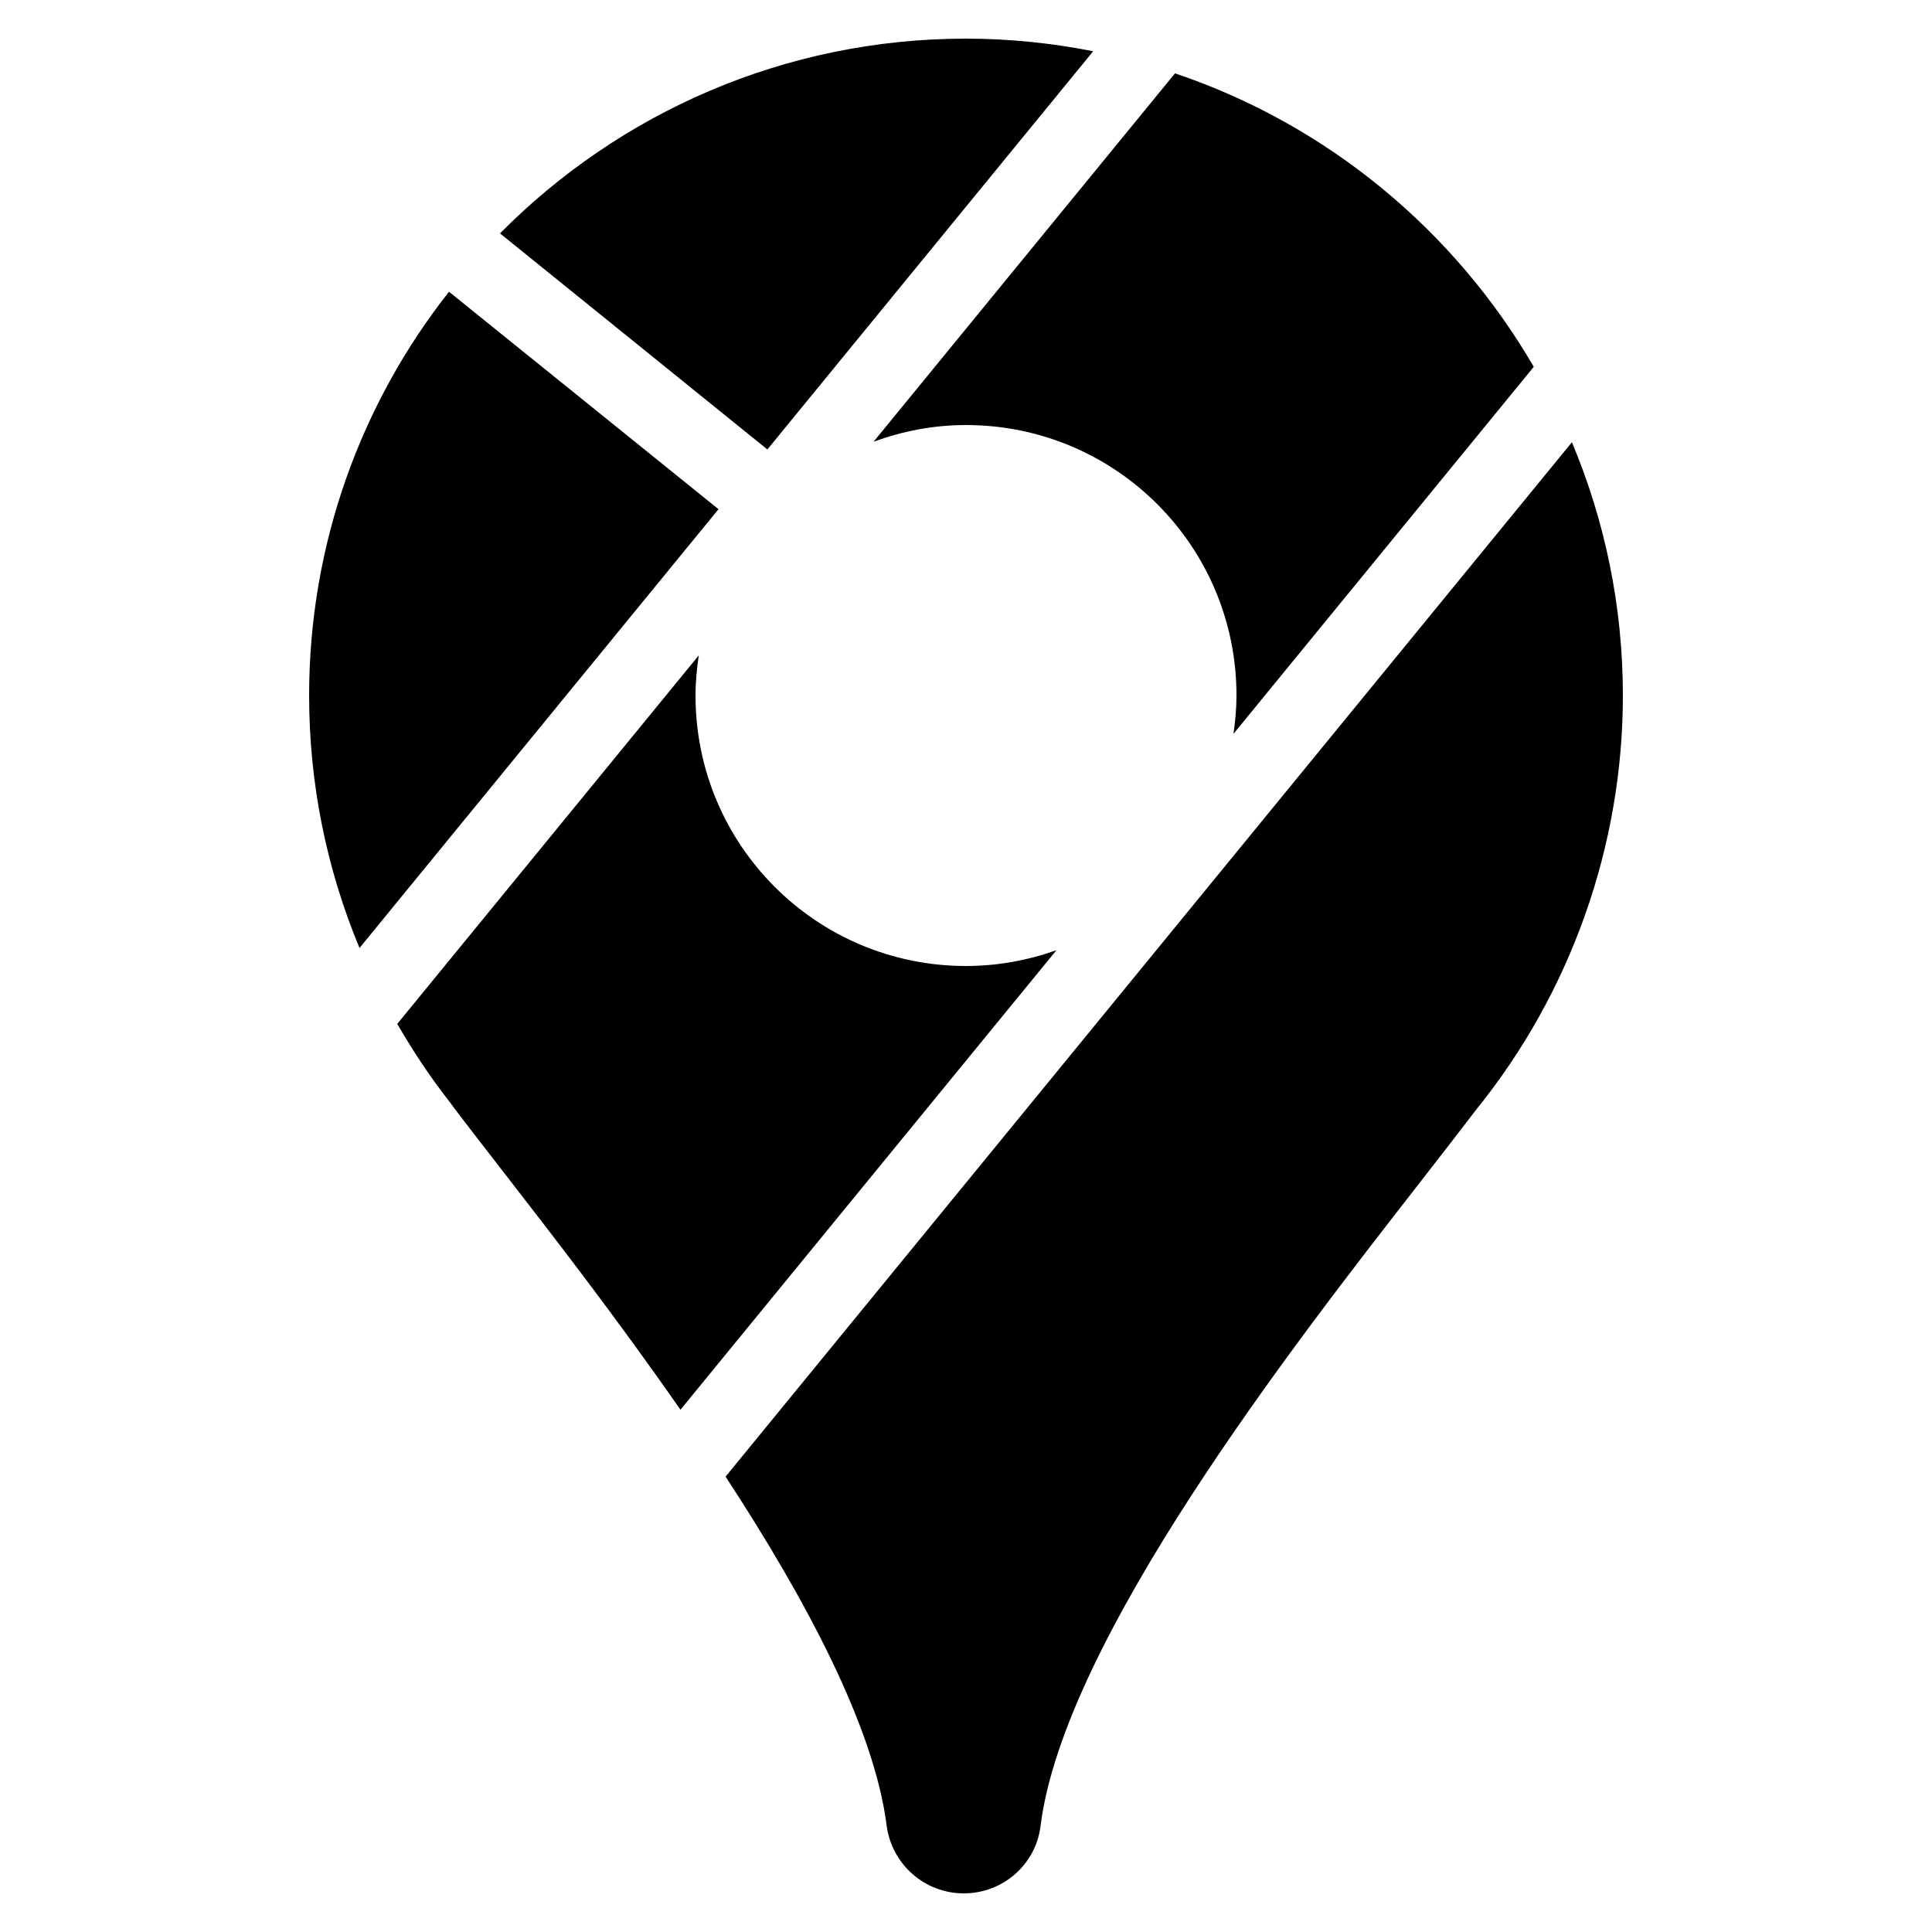
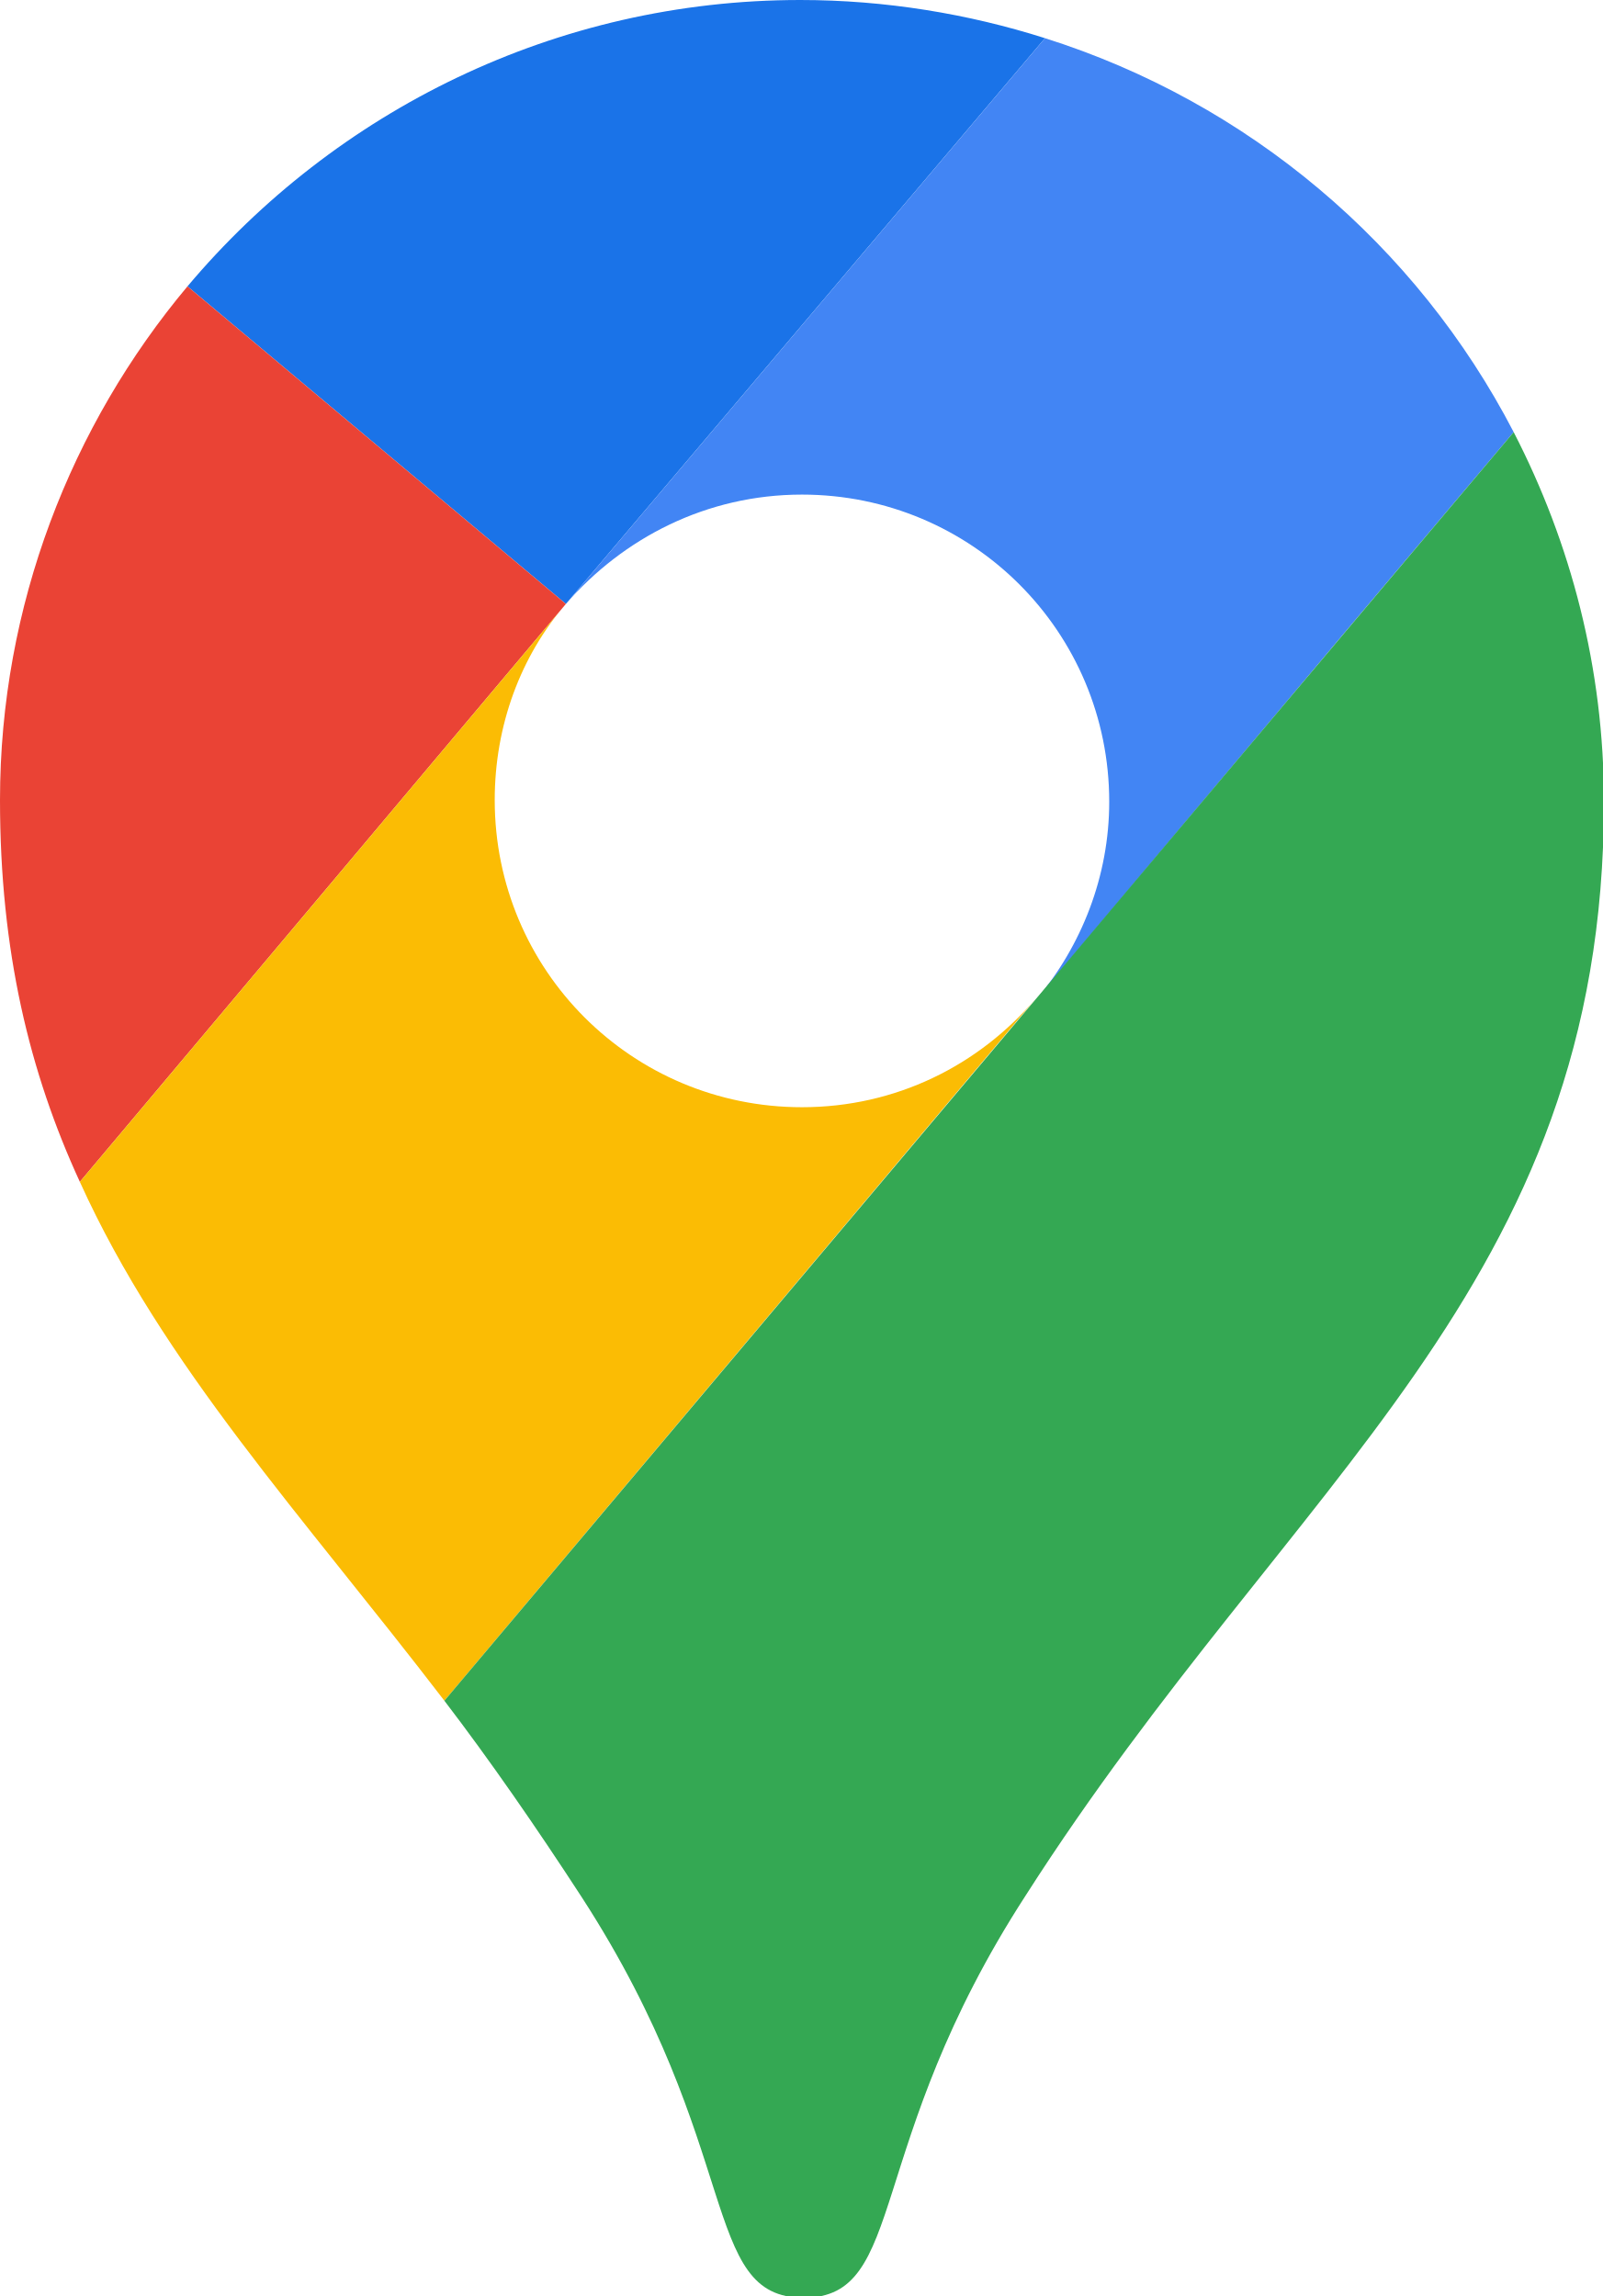
- <svg xmlns="http://www.w3.org/2000/svg" viewBox="0 0 50 50" width="50px" height="50px">
-   <path d="M28.292 1.326C27.226 1.116 26.127 1 25 1c-4.71 0-8.98 1.93-12.06 5.04l6.92 5.592L28.292 1.326zM18.595 13.178L11.62 7.55C9.35 10.43 8 14.07 8 18c0 2.281.452 4.487 1.304 6.534L18.595 13.178zM22.608 11.432C23.353 11.159 24.154 11 25 11c3.87 0 7 3.13 7 7 0 .338-.032.667-.078.992l7.772-9.499c-2.058-3.539-5.348-6.268-9.285-7.595L22.608 11.432zM27.341 24.591C26.608 24.851 25.822 25 25 25c-3.87 0-7-3.13-7-7 0-.354.034-.7.084-1.039l-7.803 9.537c.386.666.809 1.315 1.289 1.932.37.5.87 1.14 1.45 1.89 1.267 1.633 2.959 3.816 4.59 6.164L27.341 24.591zM18.778 38.215c2.082 3.184 3.852 6.497 4.172 9.055.14.99.99 1.73 1.99 1.73 1.02 0 1.87-.75 1.99-1.75.61-4.83 6.57-12.48 9.78-16.6.56-.72 1.05-1.35 1.5-1.94C40.65 25.69 42 21.89 42 18c0-2.322-.471-4.536-1.319-6.555L18.778 38.215z" />
+ <svg xmlns="http://www.w3.org/2000/svg" viewBox="0 0 92.3 132.3">
+   <path fill="#1a73e8" d="M60.2 2.2C55.8.8 51 0 46.1 0 32 0 19.3 6.4 10.8 16.5l21.8 18.3L60.2 2.2z" />
+   <path fill="#ea4335" d="M10.8 16.5C4.1 24.5 0 34.9 0 46.1c0 8.7 1.7 15.7 4.6 22l28-33.3-21.8-18.3z" />
+   <path fill="#4285f4" d="M46.2 28.5c9.8 0 17.7 7.9 17.7 17.7 0 4.3-1.6 8.3-4.2 11.4 0 0 13.9-16.6 27.5-32.7-5.6-10.8-15.3-19-27-22.7L32.6 34.8c3.3-3.8 8.1-6.3 13.6-6.3" />
+   <path fill="#fbbc04" d="M46.2 63.8c-9.8 0-17.7-7.9-17.7-17.7 0-4.3 1.5-8.3 4.1-11.3l-28 33.3c4.8 10.6 12.8 19.2 21 29.9l34.1-40.5c-3.3 3.9-8.1 6.3-13.5 6.3" />
+   <path fill="#34a853" d="M59.1 109.2c15.4-24.1 33.3-35 33.3-63 0-7.7-1.9-14.9-5.2-21.3L25.6 98c2.6 3.4 5.3 7.3 7.9 11.3 9.4 14.5 6.8 23.1 12.8 23.1s3.4-8.7 12.8-23.2" />
</svg>
